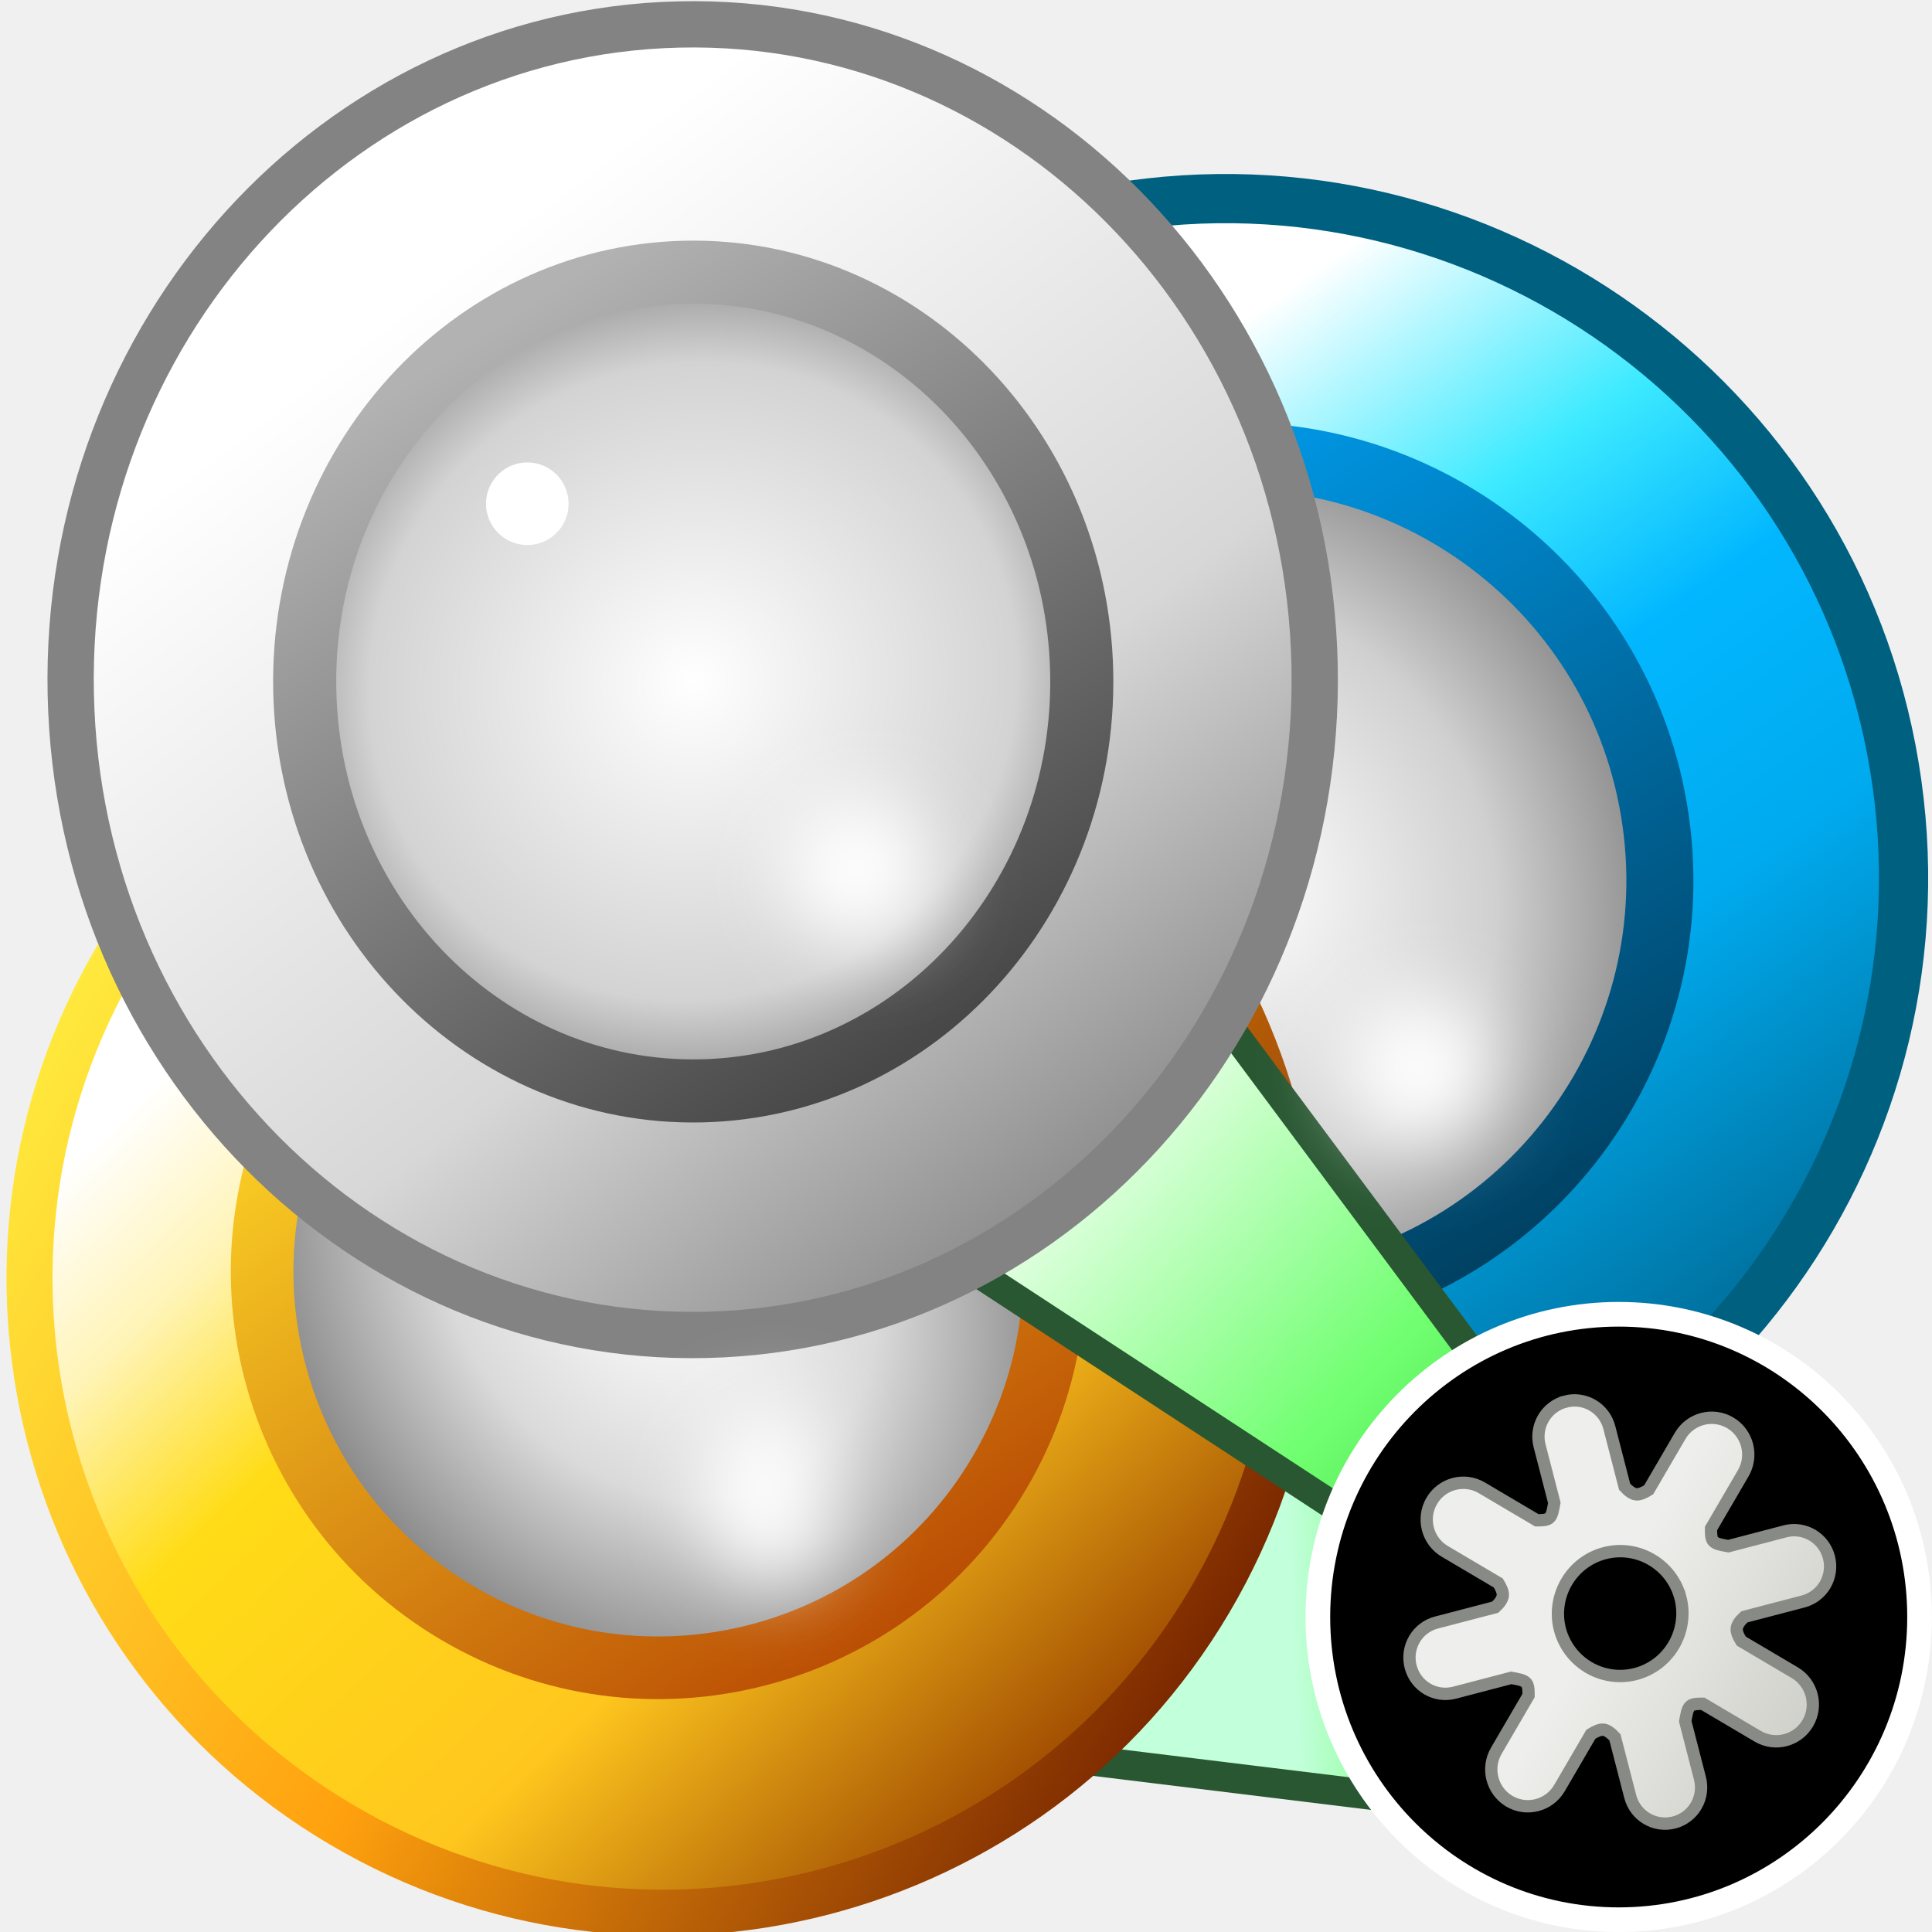
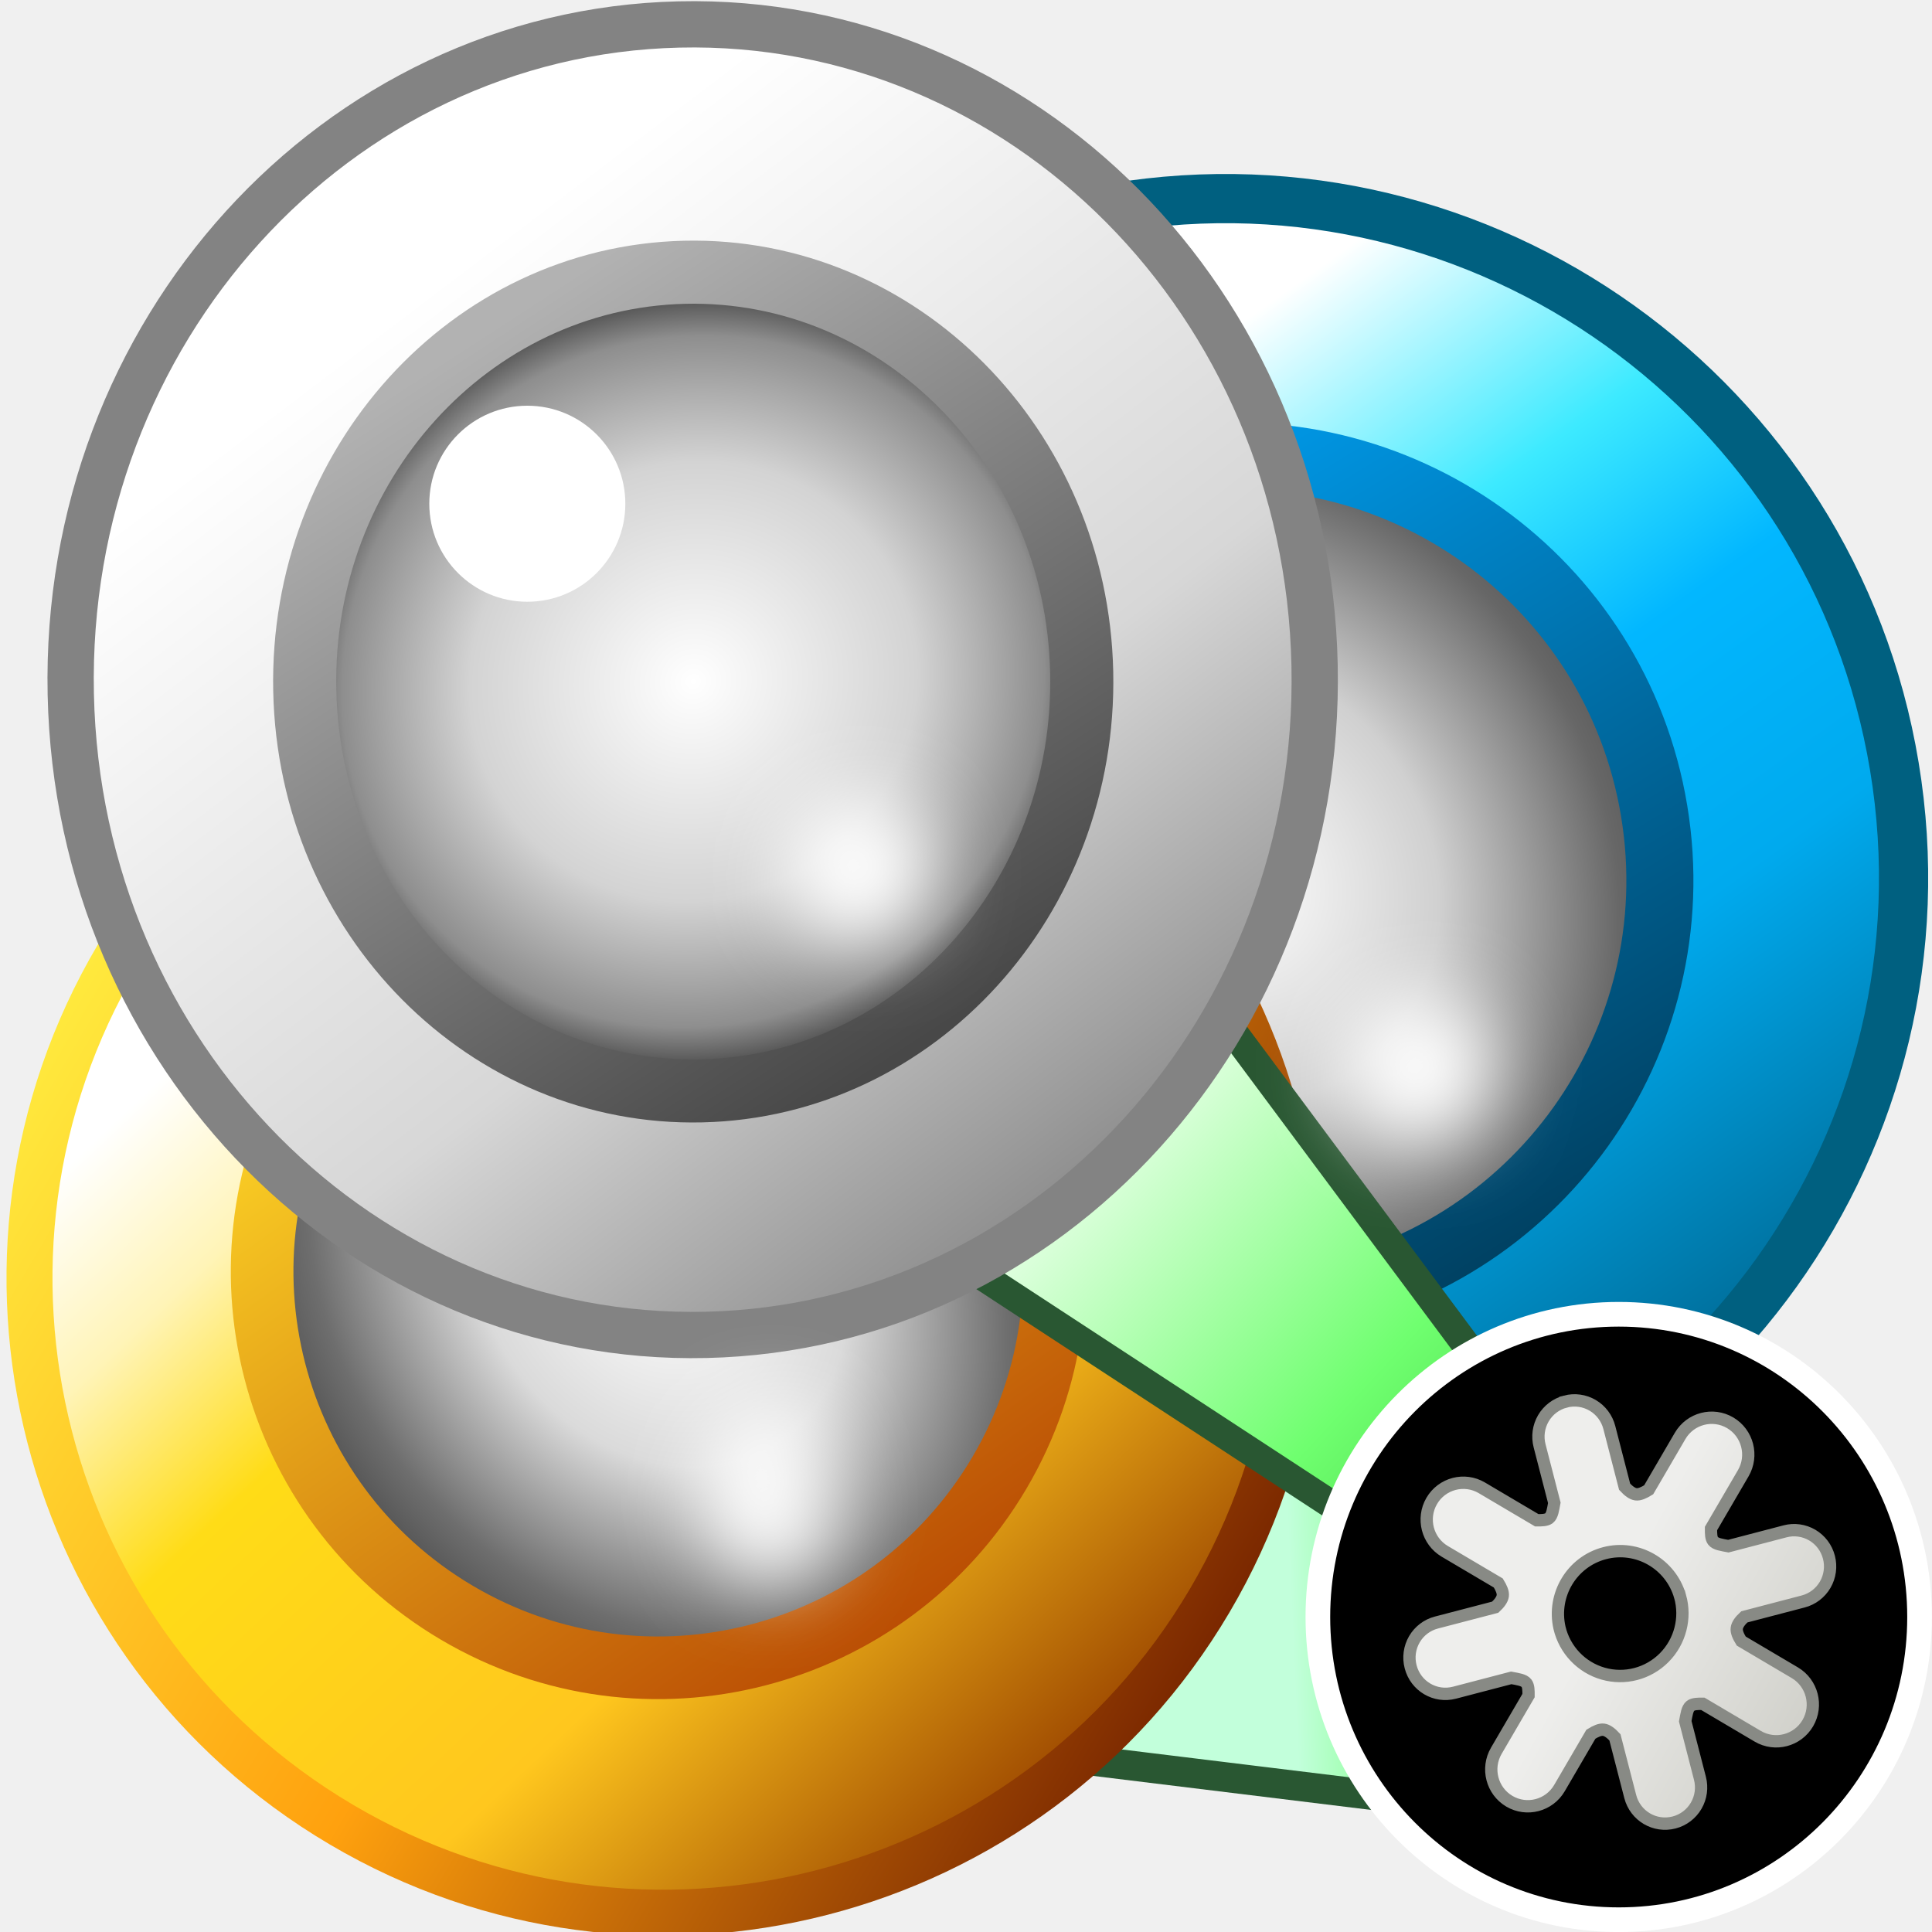
<svg xmlns="http://www.w3.org/2000/svg" xmlns:xlink="http://www.w3.org/1999/xlink" width="64mm" height="64mm" viewBox="0 0 64 64">
  <defs>
    <linearGradient id="m">
      <stop offset="0" stop-color="#7b2800" />
      <stop offset=".503" stop-color="#ffa10e" />
      <stop offset="1" stop-color="#ffe93d" />
    </linearGradient>
    <linearGradient id="l">
      <stop offset="0" stop-color="#ffd827" />
      <stop offset="1" stop-color="#b33f00" />
    </linearGradient>
    <linearGradient id="k">
      <stop offset="0" stop-color="#009dee" />
      <stop offset="1" stop-color="#003753" />
    </linearGradient>
    <linearGradient id="j">
      <stop offset="0" stop-color="#b2b2b2" />
      <stop offset="1" stop-color="#484848" />
    </linearGradient>
    <linearGradient id="i">
      <stop offset="0" stop-color="#6fff6f" />
      <stop offset="1" stop-color="#005800" />
    </linearGradient>
    <linearGradient id="h">
      <stop offset="0" stop-color="#c2ffdb" />
      <stop offset=".255" stop-color="#6fff6f" />
      <stop offset="1" stop-color="#004d00" />
    </linearGradient>
    <linearGradient id="g">
      <stop offset="0" stop-color="#fff" />
-       <stop offset=".468" stop-color="#dadada" />
-       <stop offset="1" stop-color="#6e6e6e" />
+       <stop offset=".402" stop-color="#dadada" />
+       <stop offset=".751" stop-color="#6e6e6e" />
+       <stop offset="1" stop-color="#3b3b3b" />
    </linearGradient>
    <linearGradient id="f">
      <stop offset="0" stop-color="#fff" />
-       <stop offset=".513" stop-color="#d0d0d0" />
-       <stop offset="1" stop-color="#676767" />
+       <stop offset=".401" stop-color="#d0d0d0" />
+       <stop offset=".757" stop-color="#676767" />
+       <stop offset="1" stop-color="#424242" />
    </linearGradient>
    <linearGradient id="e">
      <stop offset="0" stop-color="#fff" />
-       <stop offset=".741" stop-color="#d3d3d3" />
-       <stop offset=".994" stop-color="#8e8e8e" />
+       <stop offset=".512" stop-color="#d3d3d3" />
+       <stop offset=".804" stop-color="#8e8e8e" />
+       <stop offset="1" stop-color="#0b0b0b" />
    </linearGradient>
    <linearGradient id="d">
      <stop offset="0" stop-color="#fff" />
      <stop offset=".399" stop-color="#6fff6f" />
      <stop offset="1" stop-color="#007d00" />
    </linearGradient>
    <linearGradient id="c">
      <stop offset=".113" stop-color="#fff" />
      <stop offset=".244" stop-color="#fff4b7" />
      <stop offset=".396" stop-color="#ffdc17" />
      <stop offset=".705" stop-color="#ffc71e" />
      <stop offset="1" stop-color="#9d4800" />
    </linearGradient>
    <linearGradient id="b">
      <stop offset=".198" stop-color="#fff" />
      <stop offset=".398" stop-color="#3deaff" />
      <stop offset=".545" stop-color="#02b7ff" />
      <stop offset=".73" stop-color="#0ae" />
      <stop offset="1" stop-color="#006d99" />
    </linearGradient>
    <linearGradient id="a">
      <stop offset=".142" stop-color="#fff" />
      <stop offset=".669" stop-color="#d7d7d7" />
      <stop offset="1" stop-color="#8d8d8d" />
    </linearGradient>
    <linearGradient xlink:href="#a" id="y" x1="10.148" y1="5.12" x2="35.432" y2="39.969" gradientUnits="userSpaceOnUse" />
    <linearGradient xlink:href="#b" id="p" x1="23.651" y1="14.587" x2="43.913" y2="55.855" gradientUnits="userSpaceOnUse" />
    <linearGradient xlink:href="#c" id="t" x1="-20.459" y1="-18.821" x2="-60.891" y2="-30.538" gradientUnits="userSpaceOnUse" />
    <linearGradient xlink:href="#d" id="x" x1="34.063" y1="36.533" x2="60.969" y2="61.622" gradientUnits="userSpaceOnUse" gradientTransform="translate(-.04 -.234)" />
    <linearGradient xlink:href="#h" id="s" x1="40.025" y1="51.3" x2="61.612" y2="63.024" gradientUnits="userSpaceOnUse" gradientTransform="matrix(.66382 -.33402 .43012 1.41934 -5.857 -6.344)" />
    <linearGradient xlink:href="#i" id="o" x1="54.059" y1="45.594" x2="62.332" y2="62.32" gradientUnits="userSpaceOnUse" gradientTransform="translate(.39 .117)" />
    <linearGradient xlink:href="#j" id="A" x1="15.555" y1="11.552" x2="30.07" y2="35.01" gradientUnits="userSpaceOnUse" />
    <linearGradient xlink:href="#k" id="r" x1="28.995" y1="22.531" x2="41.349" y2="53.158" gradientUnits="userSpaceOnUse" />
    <linearGradient xlink:href="#l" id="w" x1="-28.175" y1="-18.696" x2="-56.278" y2="-31.224" gradientUnits="userSpaceOnUse" />
    <linearGradient xlink:href="#m" id="u" x1="-62.22" y1="-25.308" x2="-18.692" y2="-25.308" gradientUnits="userSpaceOnUse" />
    <linearGradient xlink:href="#n" id="E" x1="7.598" y1="7.681" x2="12.404" y2="12.336" gradientUnits="userSpaceOnUse" gradientTransform="matrix(1.12453 -.29235 .29238 1.1244 47.126 26.974)" />
    <linearGradient id="n">
      <stop offset="0" stop-color="#eeeeec" />
      <stop offset="1" stop-color="#d2d2cc" />
    </linearGradient>
    <radialGradient xlink:href="#e" id="z" cx="22.484" cy="23.108" fx="22.484" fy="23.108" r="13.917" gradientTransform="matrix(.54506 .85524 -.88595 .5605 30.701 -9.074)" gradientUnits="userSpaceOnUse" />
    <radialGradient xlink:href="#f" id="q" cx="35.62" cy="35.459" fx="35.62" fy="35.459" r="15.154" gradientUnits="userSpaceOnUse" gradientTransform="rotate(72.063 41.544 31.245)scale(1.22763 1.07673)" />
    <radialGradient xlink:href="#g" id="v" cx="-40.187" cy="-25.201" fx="-40.187" fy="-25.201" r="14.157" gradientUnits="userSpaceOnUse" gradientTransform="rotate(200.522 -44.48 -25.978)scale(1.21365 1)" />
    <filter id="B" x="-.621" y="-.621" width="2.241" height="2.241" color-interpolation-filters="sRGB">
      <feGaussianBlur stdDeviation=".707" />
    </filter>
    <filter id="C" x="-.663" y="-.535" width="2.325" height="2.069" color-interpolation-filters="sRGB">
      <feGaussianBlur stdDeviation="0.707 0.726" />
    </filter>
    <filter id="D" x="-.621" y="-.621" width="2.241" height="2.241" color-interpolation-filters="sRGB">
      <feGaussianBlur stdDeviation=".707" />
    </filter>
  </defs>
  <path d="m61.078 59.918-8.989-32.79-10.844 4.995Z" fill="url(#o)" stroke="#295732" stroke-width=".945" stroke-linecap="round" stroke-linejoin="round" />
  <circle cx="35.273" cy="35.309" transform="rotate(-9.414)" r="22.482" fill="url(#p)" stroke="#006080" stroke-width="1.63" stroke-linecap="round" stroke-linejoin="round" />
  <circle cx="35.62" cy="35.459" r="14.044" transform="rotate(-9.414)" fill="url(#q)" stroke="url(#r)" stroke-width="2.221" stroke-linecap="round" stroke-linejoin="round" />
  <path d="M59.76 61.216 33.417 41.34 34 58.062Z" fill="url(#s)" stroke="#295732" stroke-width=".985" stroke-linecap="round" stroke-linejoin="round" />
  <circle cx="-40.456" cy="-25.308" r="21.002" transform="rotate(-149.458)" fill="url(#t)" stroke="url(#u)" stroke-width="1.523" stroke-linecap="round" stroke-linejoin="round" />
  <circle cx="-40.187" cy="-25.201" r="13.12" transform="rotate(-149.458)" fill="url(#v)" stroke="url(#w)" stroke-width="2.075" stroke-linecap="round" stroke-linejoin="round" />
  <path d="M60.457 60.536 40.207 33.32l-8.446 8.439Z" fill="url(#x)" stroke="#295732" stroke-width=".945" stroke-linecap="round" stroke-linejoin="round" />
  <ellipse cx="22.467" cy="23.045" transform="rotate(-1.339)skewX(-.133)" rx="20.607" ry="21.709" fill="url(#y)" stroke="#838383" stroke-width="1.533" stroke-linecap="round" stroke-linejoin="round" />
  <ellipse cx="22.484" cy="23.108" transform="rotate(-1.339)skewX(-.133)" rx="12.872" ry="13.561" fill="url(#z)" stroke="url(#A)" stroke-width="2.09" stroke-linecap="round" stroke-linejoin="round" />
-   <circle cx="17.468" cy="16.687" r="1.368" fill="#fff" />
+   <circle cx="17.468" cy="16.687" r="3.247" fill="#fff" />
  <circle style="mix-blend-mode:normal" cx="29.039" cy="29.412" r="1.368" transform="translate(-23.577 -23.832)scale(1.79036)" fill="#fff" filter="url(#B)" />
  <path style="mix-blend-mode:normal" transform="translate(-26.424 -3.209)scale(1.79036)" d="M30.32 29.412a1.28 1.63 0 0 1-1.159 1.623 1.28 1.63 0 0 1-1.38-1.314 1.28 1.63 0 0 1 .898-1.872 1.28 1.63 0 0 1 1.549.958l-1.189.605z" fill="#fff" filter="url(#C)" />
  <circle style="mix-blend-mode:normal" cx="29.039" cy="29.412" r="1.368" transform="translate(-4.998 -17.249)scale(1.79036)" fill="#fff" filter="url(#D)" />
  <ellipse ry="10.028" rx="9.966" cy="53.565" cx="53.622" style="marker:none" color="#000" overflow="visible" stroke="#fff" stroke-width=".817" enable-background="accumulate" />
  <g color="#000">
    <path style="marker:none" d="M60.644 33.586a2.176 2.176 0 1 1-4.21 1.095 2.176 2.176 0 0 1 4.21-1.095zM56.64 26.83a1.255 1.255 0 0 0-.9 1.533l.514 1.978c-.045.235-.07.448-.186.536-.092.07-.254.073-.428.07l-1.918-1.125a1.28 1.28 0 0 0-1.75.455 1.28 1.28 0 0 0 .455 1.75l1.87 1.097c.104.168.173.321.156.447s-.117.259-.263.393l-2.054.534a1.255 1.255 0 0 0-.901 1.534c.175.675.86 1.076 1.534.901l1.978-.514c.235.044.448.07.536.185.07.093.072.254.07.429l-1.126 1.917a1.28 1.28 0 0 0 .455 1.75 1.28 1.28 0 0 0 1.75-.455l1.098-1.87c.168-.104.321-.173.447-.156s.259.117.393.263l.535 2.054c.175.675.86 1.076 1.534.9a1.255 1.255 0 0 0 .9-1.533l-.514-1.978c.044-.235.07-.447.186-.536.092-.07.254-.072.428-.07l1.917 1.126a1.28 1.28 0 0 0 1.75-.455 1.28 1.28 0 0 0-.455-1.75l-1.869-1.098c-.104-.167-.174-.32-.157-.446.017-.127.118-.26.264-.394l2.054-.534a1.255 1.255 0 0 0 .9-1.534 1.255 1.255 0 0 0-1.533-.9l-1.978.514c-.235-.044-.448-.07-.536-.186-.07-.092-.073-.254-.07-.428l1.125-1.917a1.28 1.28 0 0 0-.455-1.75 1.28 1.28 0 0 0-1.75.455l-1.098 1.87c-.167.103-.32.173-.446.156-.127-.017-.26-.118-.394-.263l-.534-2.055a1.255 1.255 0 0 0-1.534-.9z" overflow="visible" fill="none" stroke="#000" stroke-width=".859" enable-background="accumulate" transform="matrix(.94861 0 0 .9545 -1.716 21.296)" />
    <path d="M60.479 33.088a2.176 2.176 0 1 1-4.211 1.095 2.176 2.176 0 0 1 4.21-1.095zm-4.005-6.756a1.255 1.255 0 0 0-.901 1.534l.514 1.978c-.044.234-.07.447-.185.535-.093.07-.254.073-.429.071l-1.917-1.126a1.28 1.28 0 0 0-1.75.455 1.28 1.28 0 0 0 .455 1.75l1.87 1.098c.103.167.173.32.156.446s-.118.26-.263.394L51.969 34a1.255 1.255 0 0 0-.9 1.533c.175.675.859 1.077 1.533.901l1.979-.514c.234.044.447.07.535.186.07.092.073.253.071.428l-1.126 1.917a1.28 1.28 0 0 0 .455 1.75 1.28 1.28 0 0 0 1.75-.455l1.098-1.87c.167-.103.32-.173.447-.156.126.017.258.118.393.263l.534 2.054c.175.675.86 1.076 1.534.901a1.255 1.255 0 0 0 .9-1.534l-.513-1.978c.044-.234.07-.447.185-.535.093-.07.254-.073.429-.071l1.917 1.126a1.28 1.28 0 0 0 1.75-.455 1.28 1.28 0 0 0-.455-1.75l-1.87-1.098c-.104-.167-.173-.32-.156-.446.017-.127.117-.26.263-.394l2.054-.534a1.255 1.255 0 0 0 .901-1.534 1.255 1.255 0 0 0-1.534-.9l-1.978.514c-.235-.044-.447-.07-.536-.186-.07-.092-.072-.253-.07-.428l1.126-1.917a1.28 1.28 0 0 0-.455-1.75 1.28 1.28 0 0 0-1.75.455l-1.098 1.87c-.168.103-.321.173-.447.156s-.259-.118-.393-.263l-.534-2.054a1.255 1.255 0 0 0-1.534-.901z" style="marker:none" overflow="visible" fill="url(#E)" fill-rule="evenodd" stroke="#888a85" stroke-width=".429" enable-background="accumulate" transform="matrix(.94861 0 0 .9545 -1.716 21.296)" />
  </g>
</svg>
